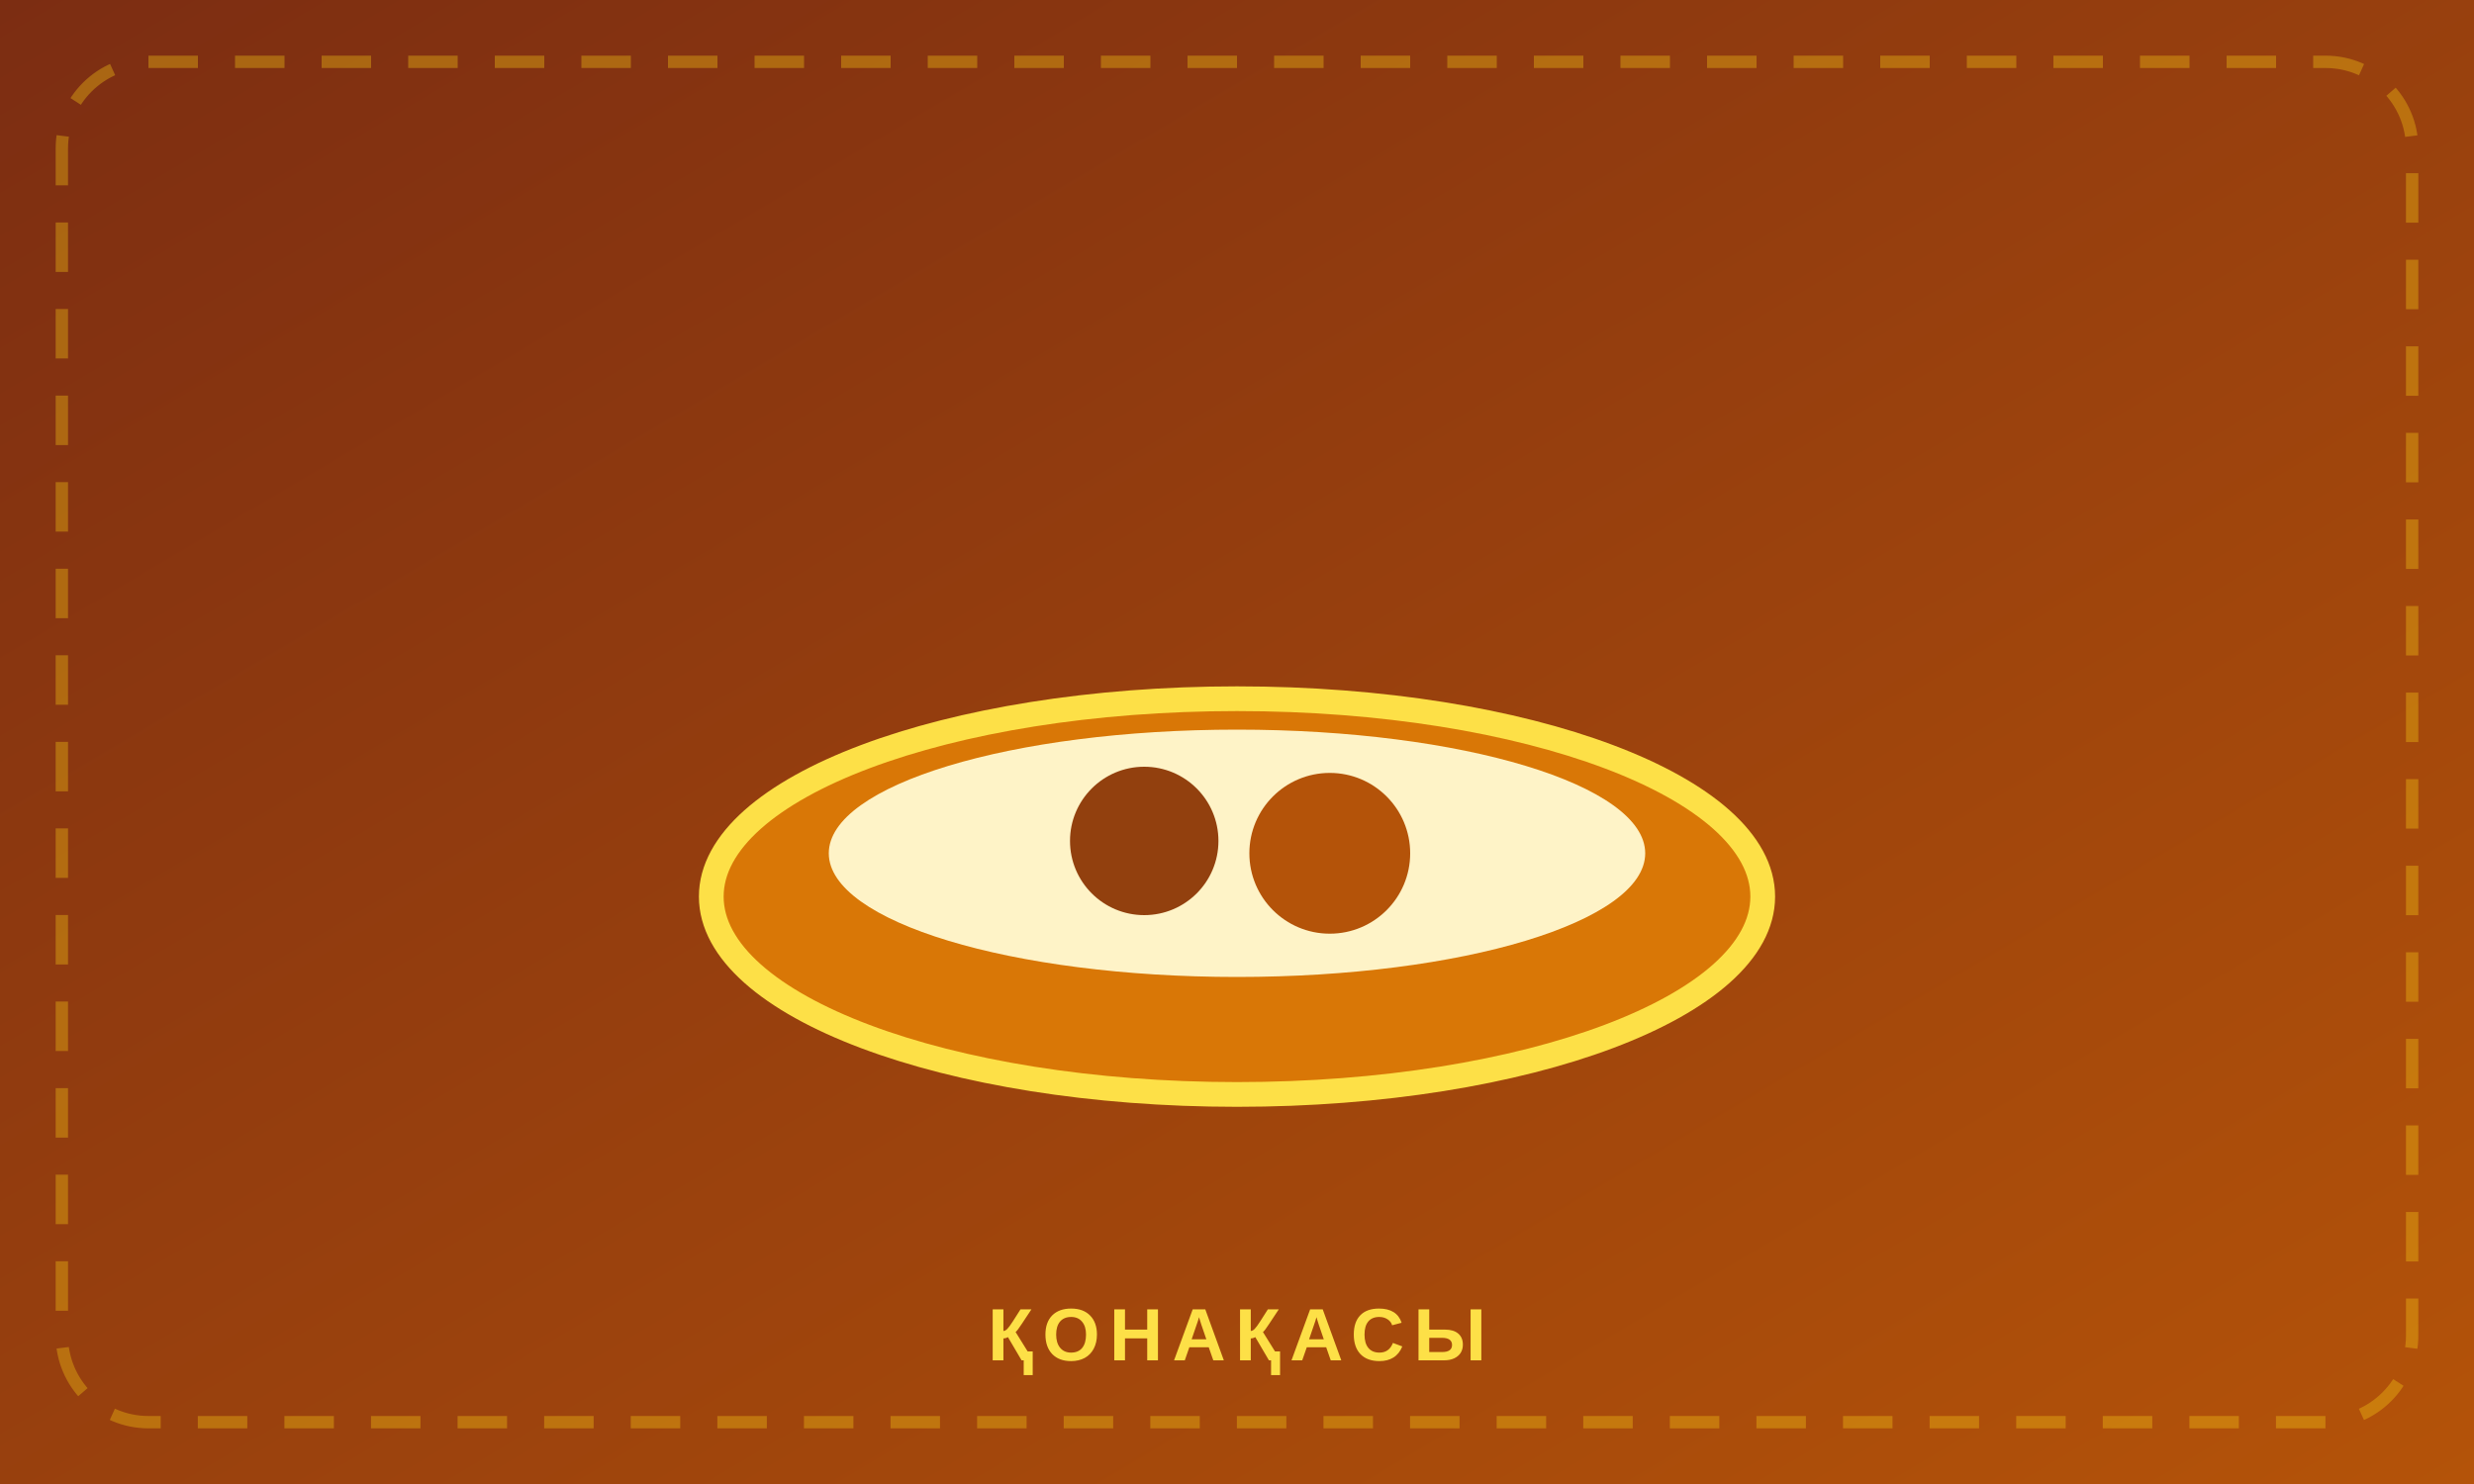
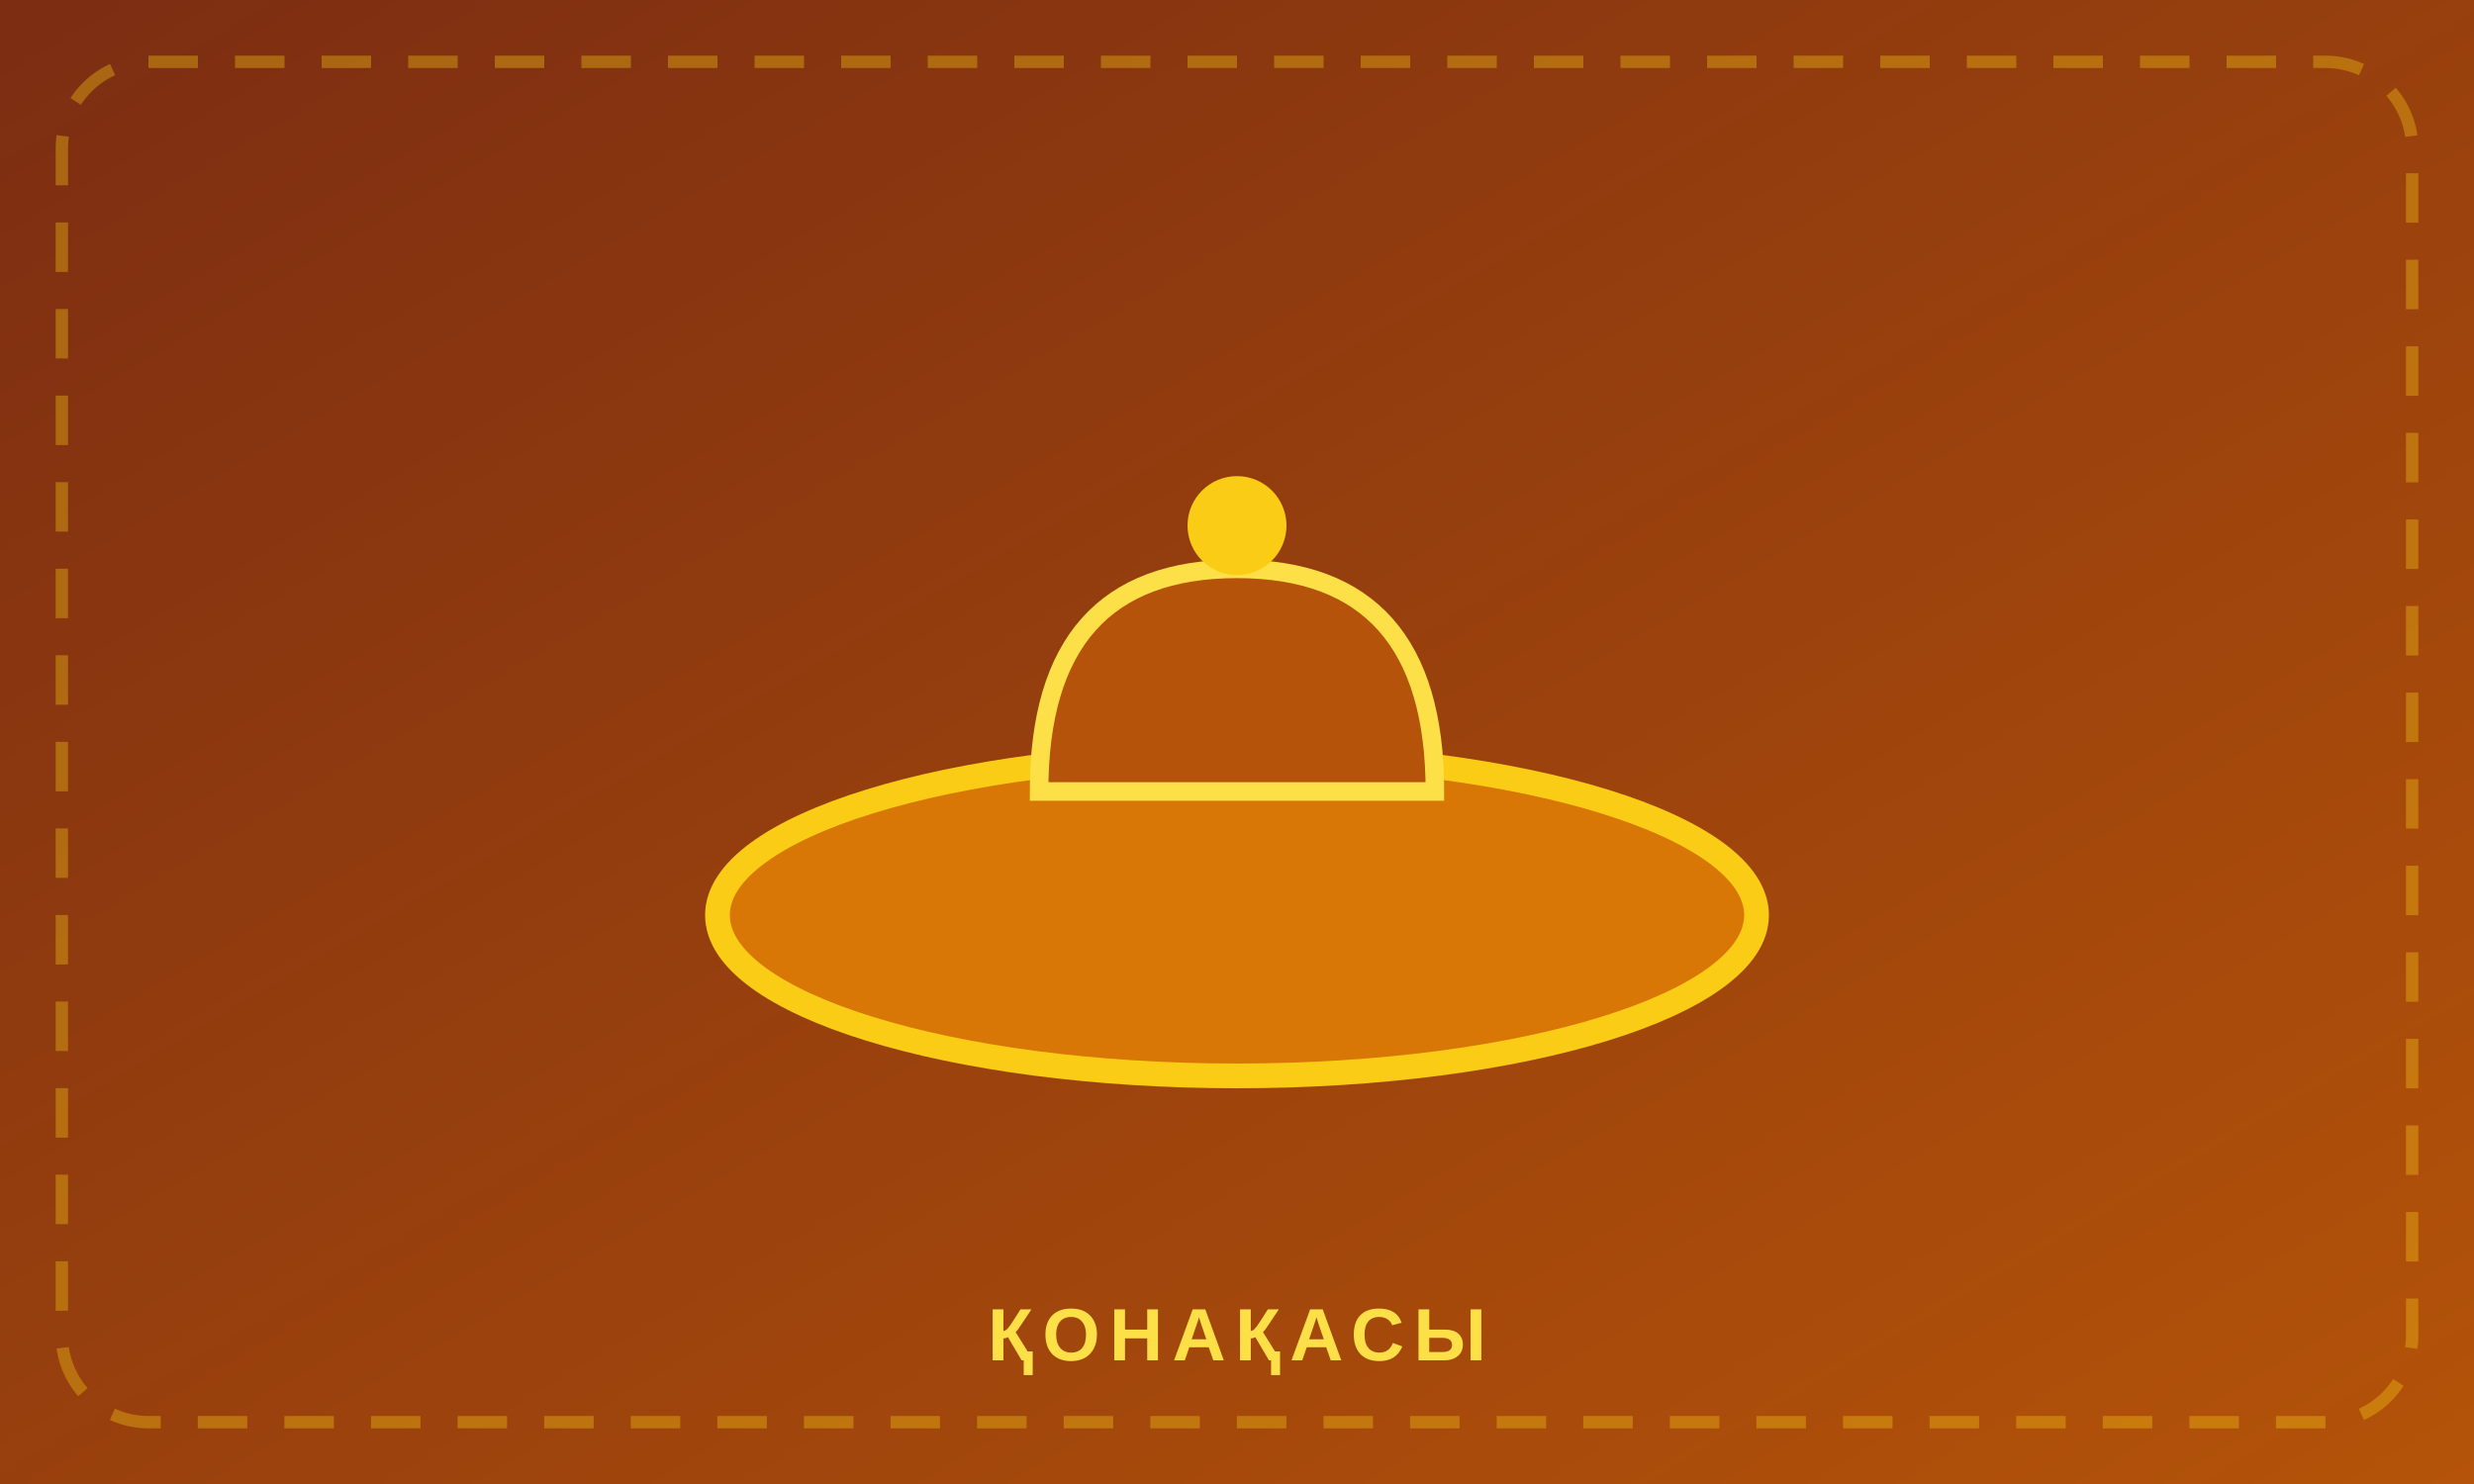
<svg xmlns="http://www.w3.org/2000/svg" viewBox="0 0 400 240" width="400" height="240">
  <defs>
    <linearGradient id="g_konak" x1="0" y1="0" x2="1" y2="1">
      <stop offset="0%" stop-color="#7c2d12" />
      <stop offset="100%" stop-color="#b45309" />
    </linearGradient>
  </defs>
  <rect width="400" height="240" fill="url(#g_konak)" />
  <rect x="10" y="10" width="380" height="220" rx="14" fill="none" stroke="#facc15" stroke-opacity="0.35" stroke-width="2" stroke-dasharray="8 6" />
-   <ellipse cx="200" cy="145" rx="85" ry="32" fill="#d97706" stroke="#fde047" stroke-width="4" />
-   <ellipse cx="200" cy="138" rx="66" ry="20" fill="#fef3c7" />
-   <circle cx="185" cy="136" r="12" fill="#92400e" />
-   <circle cx="215" cy="138" r="13" fill="#b45309" />
+   <ellipse cx="200" cy="148" rx="84" ry="26" fill="#d97706" stroke="#facc15" stroke-width="4" />
+   <path d="M168 128 Q168 92 200 92 Q232 92 232 128 Z" fill="#b45309" stroke="#fde047" stroke-width="3" />
+   <circle cx="200" cy="85" r="8" fill="#facc15" />
  <text x="200" y="220" fill="#fde047" font-family="Arial, sans-serif" font-size="12" font-weight="bold" letter-spacing="1.5" text-anchor="middle">ҚОНАҚАСЫ</text>
</svg>
